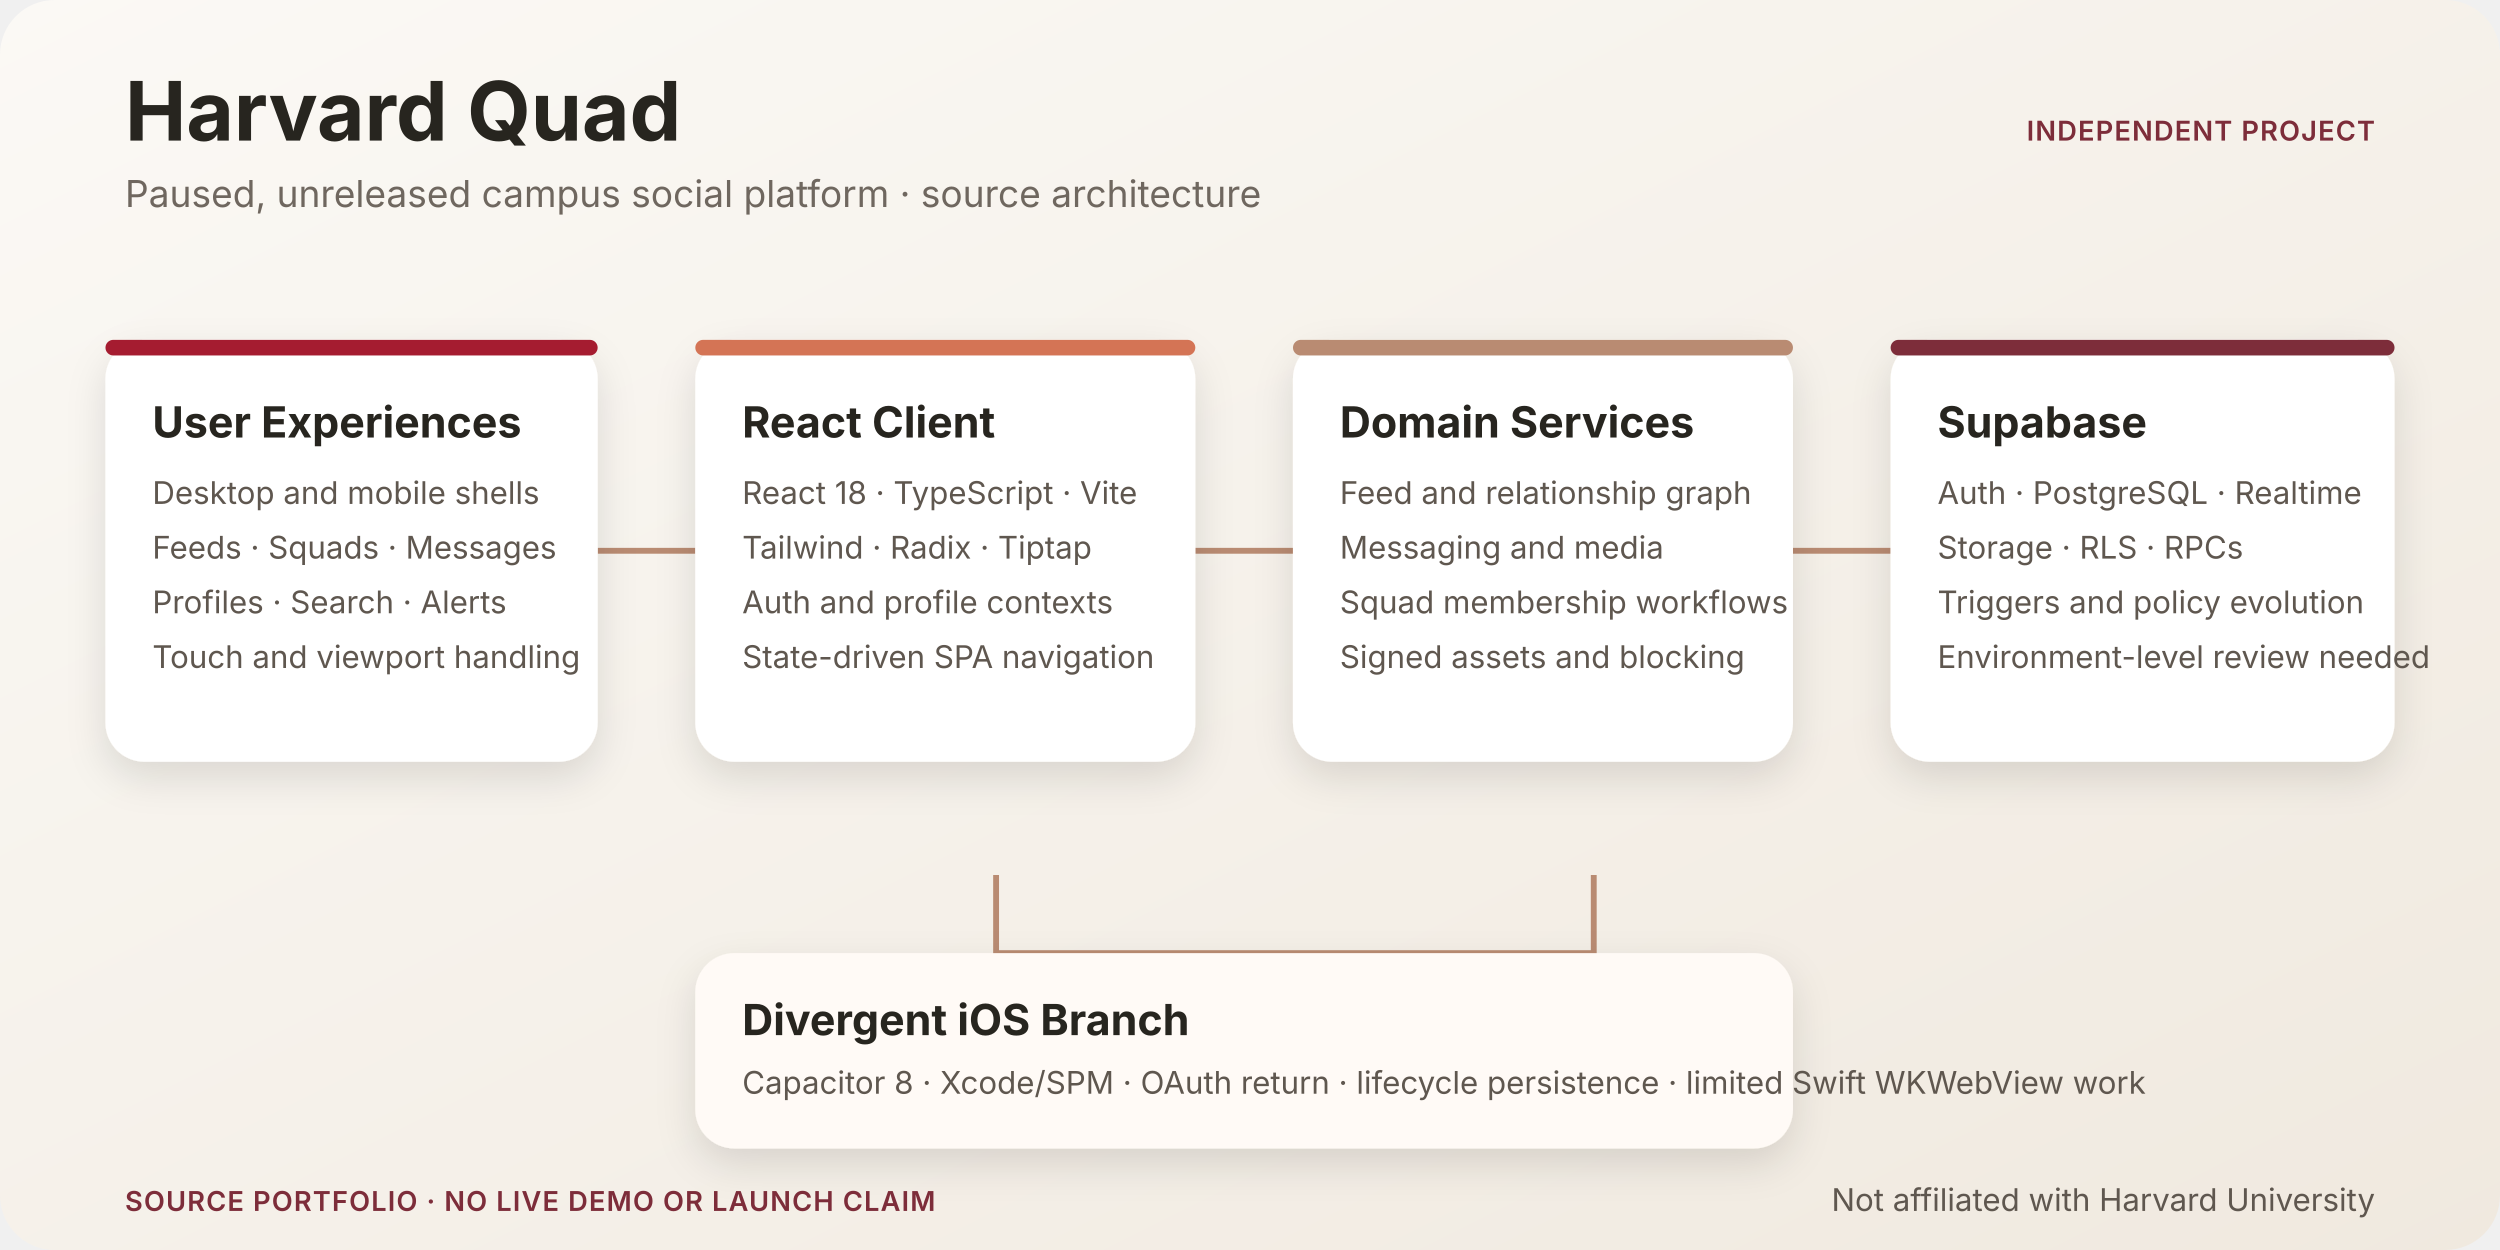
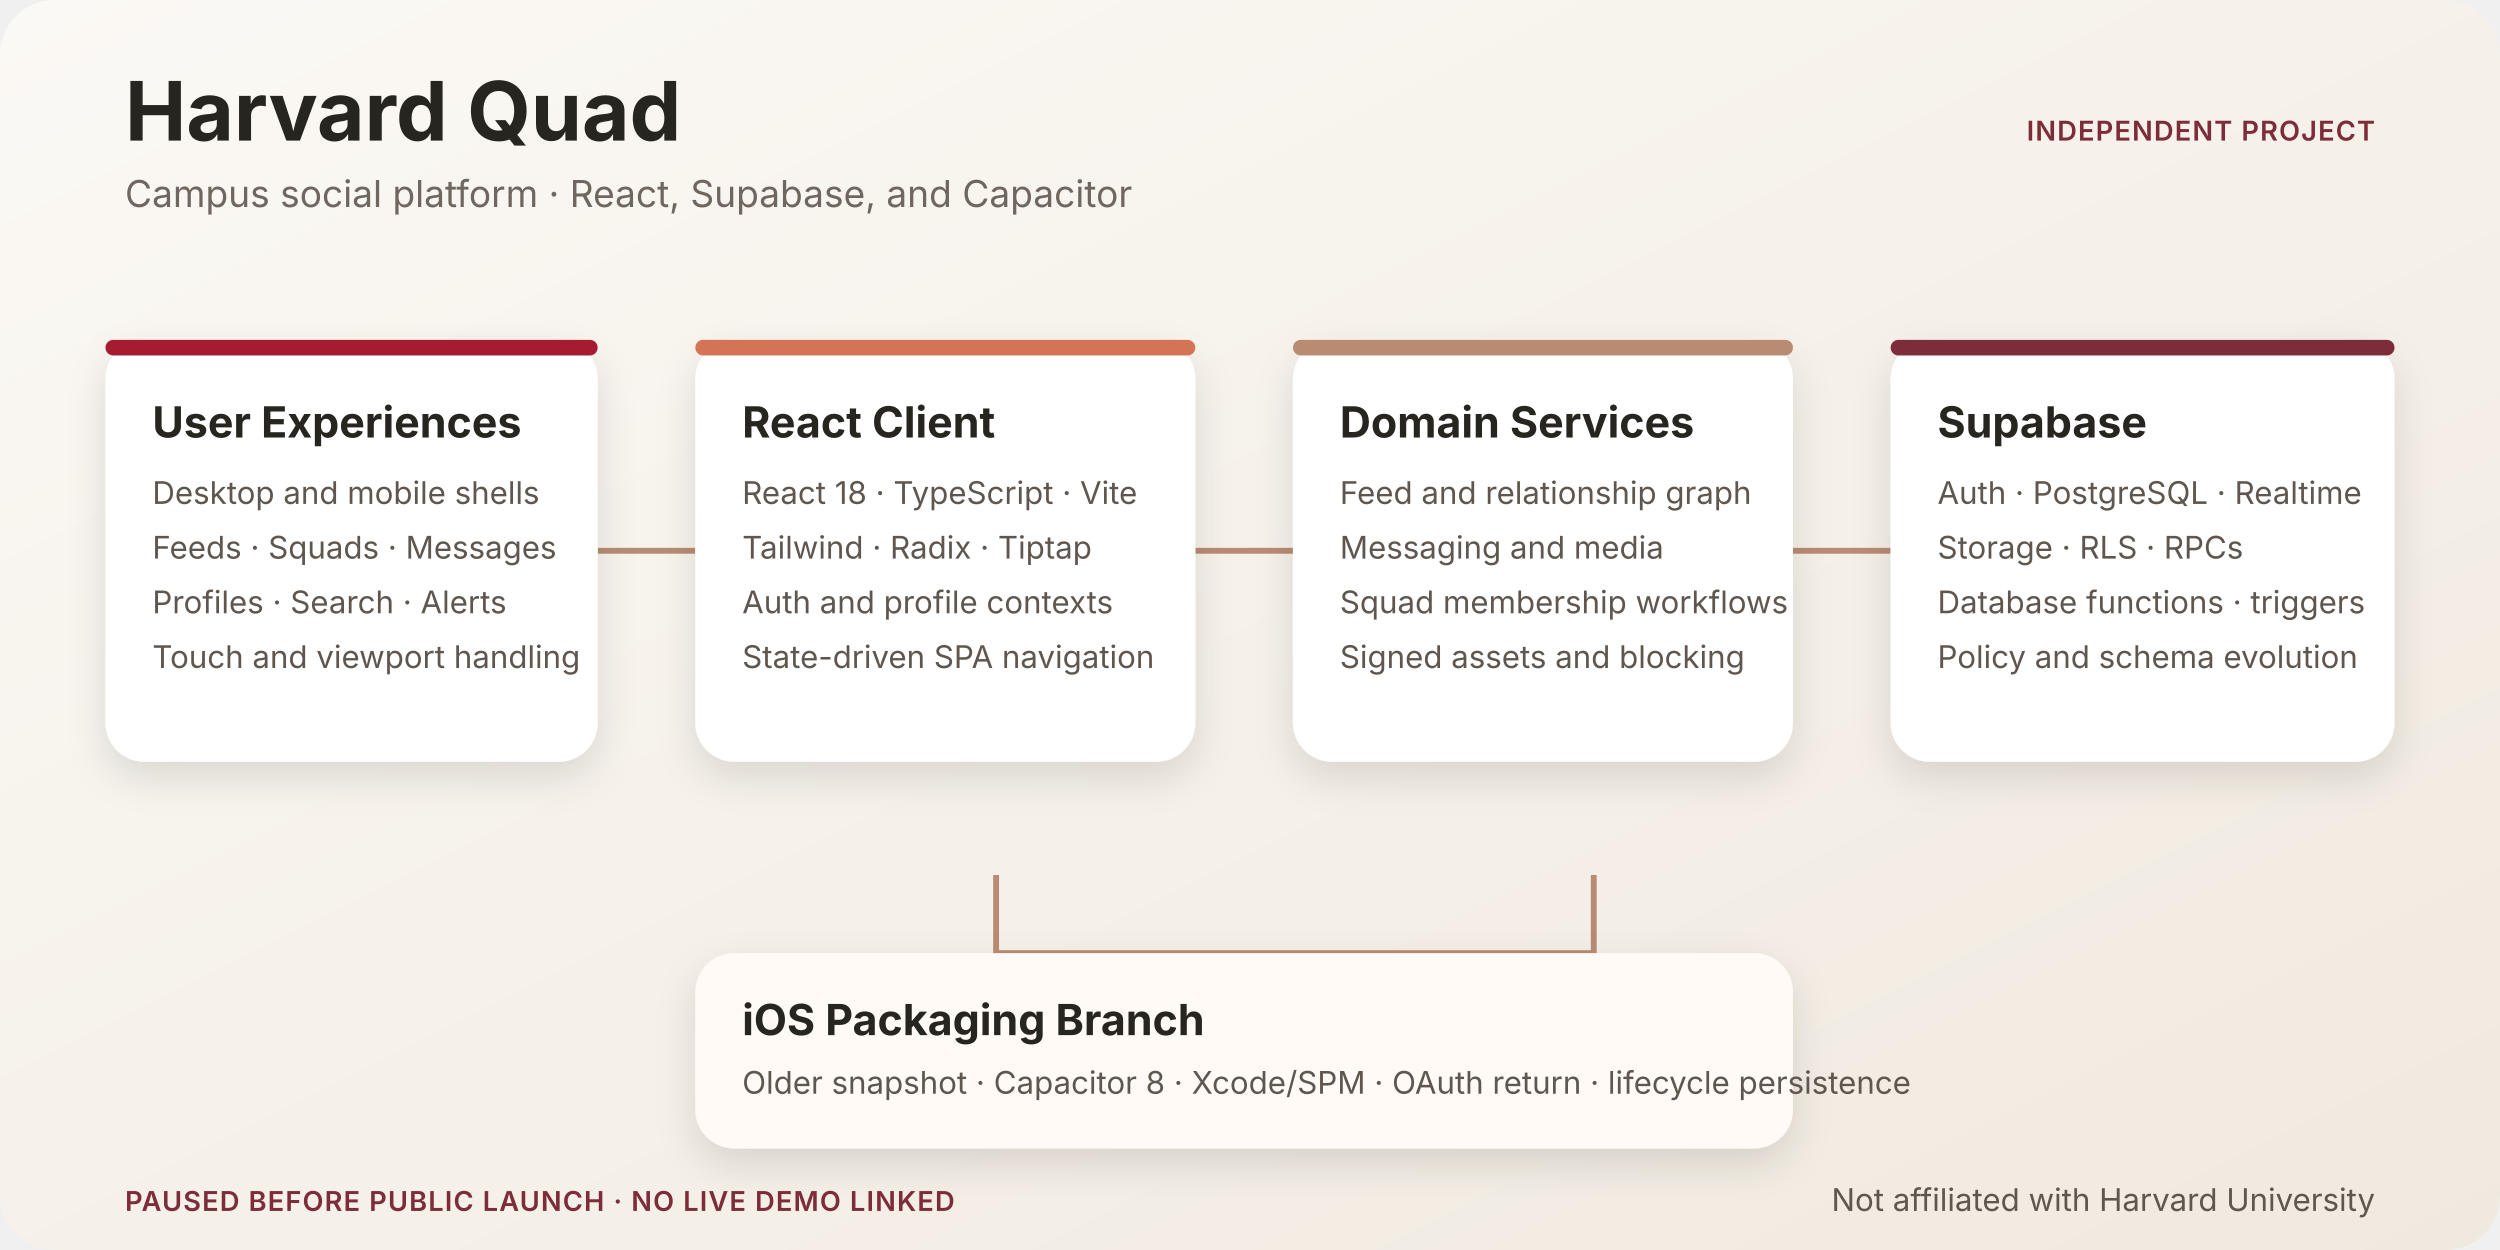
<svg xmlns="http://www.w3.org/2000/svg" width="1280" height="640" viewBox="0 0 1280 640" role="img" aria-labelledby="title desc">
  <defs>
    <linearGradient id="background" x1="0" y1="0" x2="1" y2="1">
      <stop offset="0" stop-color="#fbf9f5" />
      <stop offset="1" stop-color="#f0e9df" />
    </linearGradient>
    <filter id="shadow" x="-20%" y="-20%" width="140%" height="140%">
      <feDropShadow dx="0" dy="8" stdDeviation="10" flood-color="#27251f" flood-opacity="0.12" />
    </filter>
    <style>
      .title { font: 700 42px Inter, Arial, sans-serif; fill: #27251f; }
      .subtitle { font: 400 19px Inter, Arial, sans-serif; fill: #6f675f; }
      .label { font: 700 22px Inter, Arial, sans-serif; fill: #27251f; }
      .body { font: 400 16px Inter, Arial, sans-serif; fill: #5f574f; }
      .small { font: 600 14px Inter, Arial, sans-serif; fill: #7d2d3a; letter-spacing: 0.04em; }
      .line { stroke: #b98b72; stroke-width: 3; fill: none; }
    </style>
  </defs>
  <rect width="1280" height="640" rx="28" fill="url(#background)" />
  <text x="64" y="72" class="title">Harvard Quad</text>
-   <text x="64" y="106" class="subtitle">Paused, unreleased campus social platform · source architecture</text>
+   <text x="64" y="106" class="subtitle">Campus social platform · React, Supabase, and Capacitor</text>
  <text x="1216" y="72" text-anchor="end" class="small">INDEPENDENT PROJECT</text>
  <path class="line" d="M306 282 H356" />
  <path class="line" d="M612 282 H662" />
  <path class="line" d="M918 282 H968" />
  <path class="line" d="M510 448 V488 H816 V448" />
  <g filter="url(#shadow)">
    <rect x="54" y="174" width="252" height="216" rx="20" fill="#ffffff" />
    <rect x="356" y="174" width="256" height="216" rx="20" fill="#ffffff" />
    <rect x="662" y="174" width="256" height="216" rx="20" fill="#ffffff" />
    <rect x="968" y="174" width="258" height="216" rx="20" fill="#ffffff" />
    <rect x="356" y="488" width="562" height="100" rx="20" fill="#fffaf6" />
  </g>
  <rect x="54" y="174" width="252" height="8" rx="4" fill="#a51c30" />
  <rect x="356" y="174" width="256" height="8" rx="4" fill="#d47455" />
  <rect x="662" y="174" width="256" height="8" rx="4" fill="#b98b72" />
  <rect x="968" y="174" width="258" height="8" rx="4" fill="#7d2d3a" />
  <text x="78" y="224" class="label">User Experiences</text>
  <text x="78" y="258" class="body">Desktop and mobile shells</text>
  <text x="78" y="286" class="body">Feeds · Squads · Messages</text>
  <text x="78" y="314" class="body">Profiles · Search · Alerts</text>
  <text x="78" y="342" class="body">Touch and viewport handling</text>
  <text x="380" y="224" class="label">React Client</text>
  <text x="380" y="258" class="body">React 18 · TypeScript · Vite</text>
  <text x="380" y="286" class="body">Tailwind · Radix · Tiptap</text>
  <text x="380" y="314" class="body">Auth and profile contexts</text>
  <text x="380" y="342" class="body">State-driven SPA navigation</text>
  <text x="686" y="224" class="label">Domain Services</text>
  <text x="686" y="258" class="body">Feed and relationship graph</text>
  <text x="686" y="286" class="body">Messaging and media</text>
  <text x="686" y="314" class="body">Squad membership workflows</text>
  <text x="686" y="342" class="body">Signed assets and blocking</text>
  <text x="992" y="224" class="label">Supabase</text>
  <text x="992" y="258" class="body">Auth · PostgreSQL · Realtime</text>
  <text x="992" y="286" class="body">Storage · RLS · RPCs</text>
-   <text x="992" y="314" class="body">Triggers and policy evolution</text>
-   <text x="992" y="342" class="body">Environment-level review needed</text>
-   <text x="380" y="530" class="label">Divergent iOS Branch</text>
-   <text x="380" y="560" class="body">Capacitor 8 · Xcode/SPM · OAuth return · lifecycle persistence · limited Swift WKWebView work</text>
-   <text x="64" y="620" class="small">SOURCE PORTFOLIO · NO LIVE DEMO OR LAUNCH CLAIM</text>
+   <text x="992" y="314" class="body">Database functions · triggers</text>
+   <text x="992" y="342" class="body">Policy and schema evolution</text>
+   <text x="380" y="530" class="label">iOS Packaging Branch</text>
+   <text x="380" y="560" class="body">Older snapshot · Capacitor 8 · Xcode/SPM · OAuth return · lifecycle persistence</text>
+   <text x="64" y="620" class="small">PAUSED BEFORE PUBLIC LAUNCH · NO LIVE DEMO LINKED</text>
  <text x="1216" y="620" text-anchor="end" class="body">Not affiliated with Harvard University</text>
</svg>
